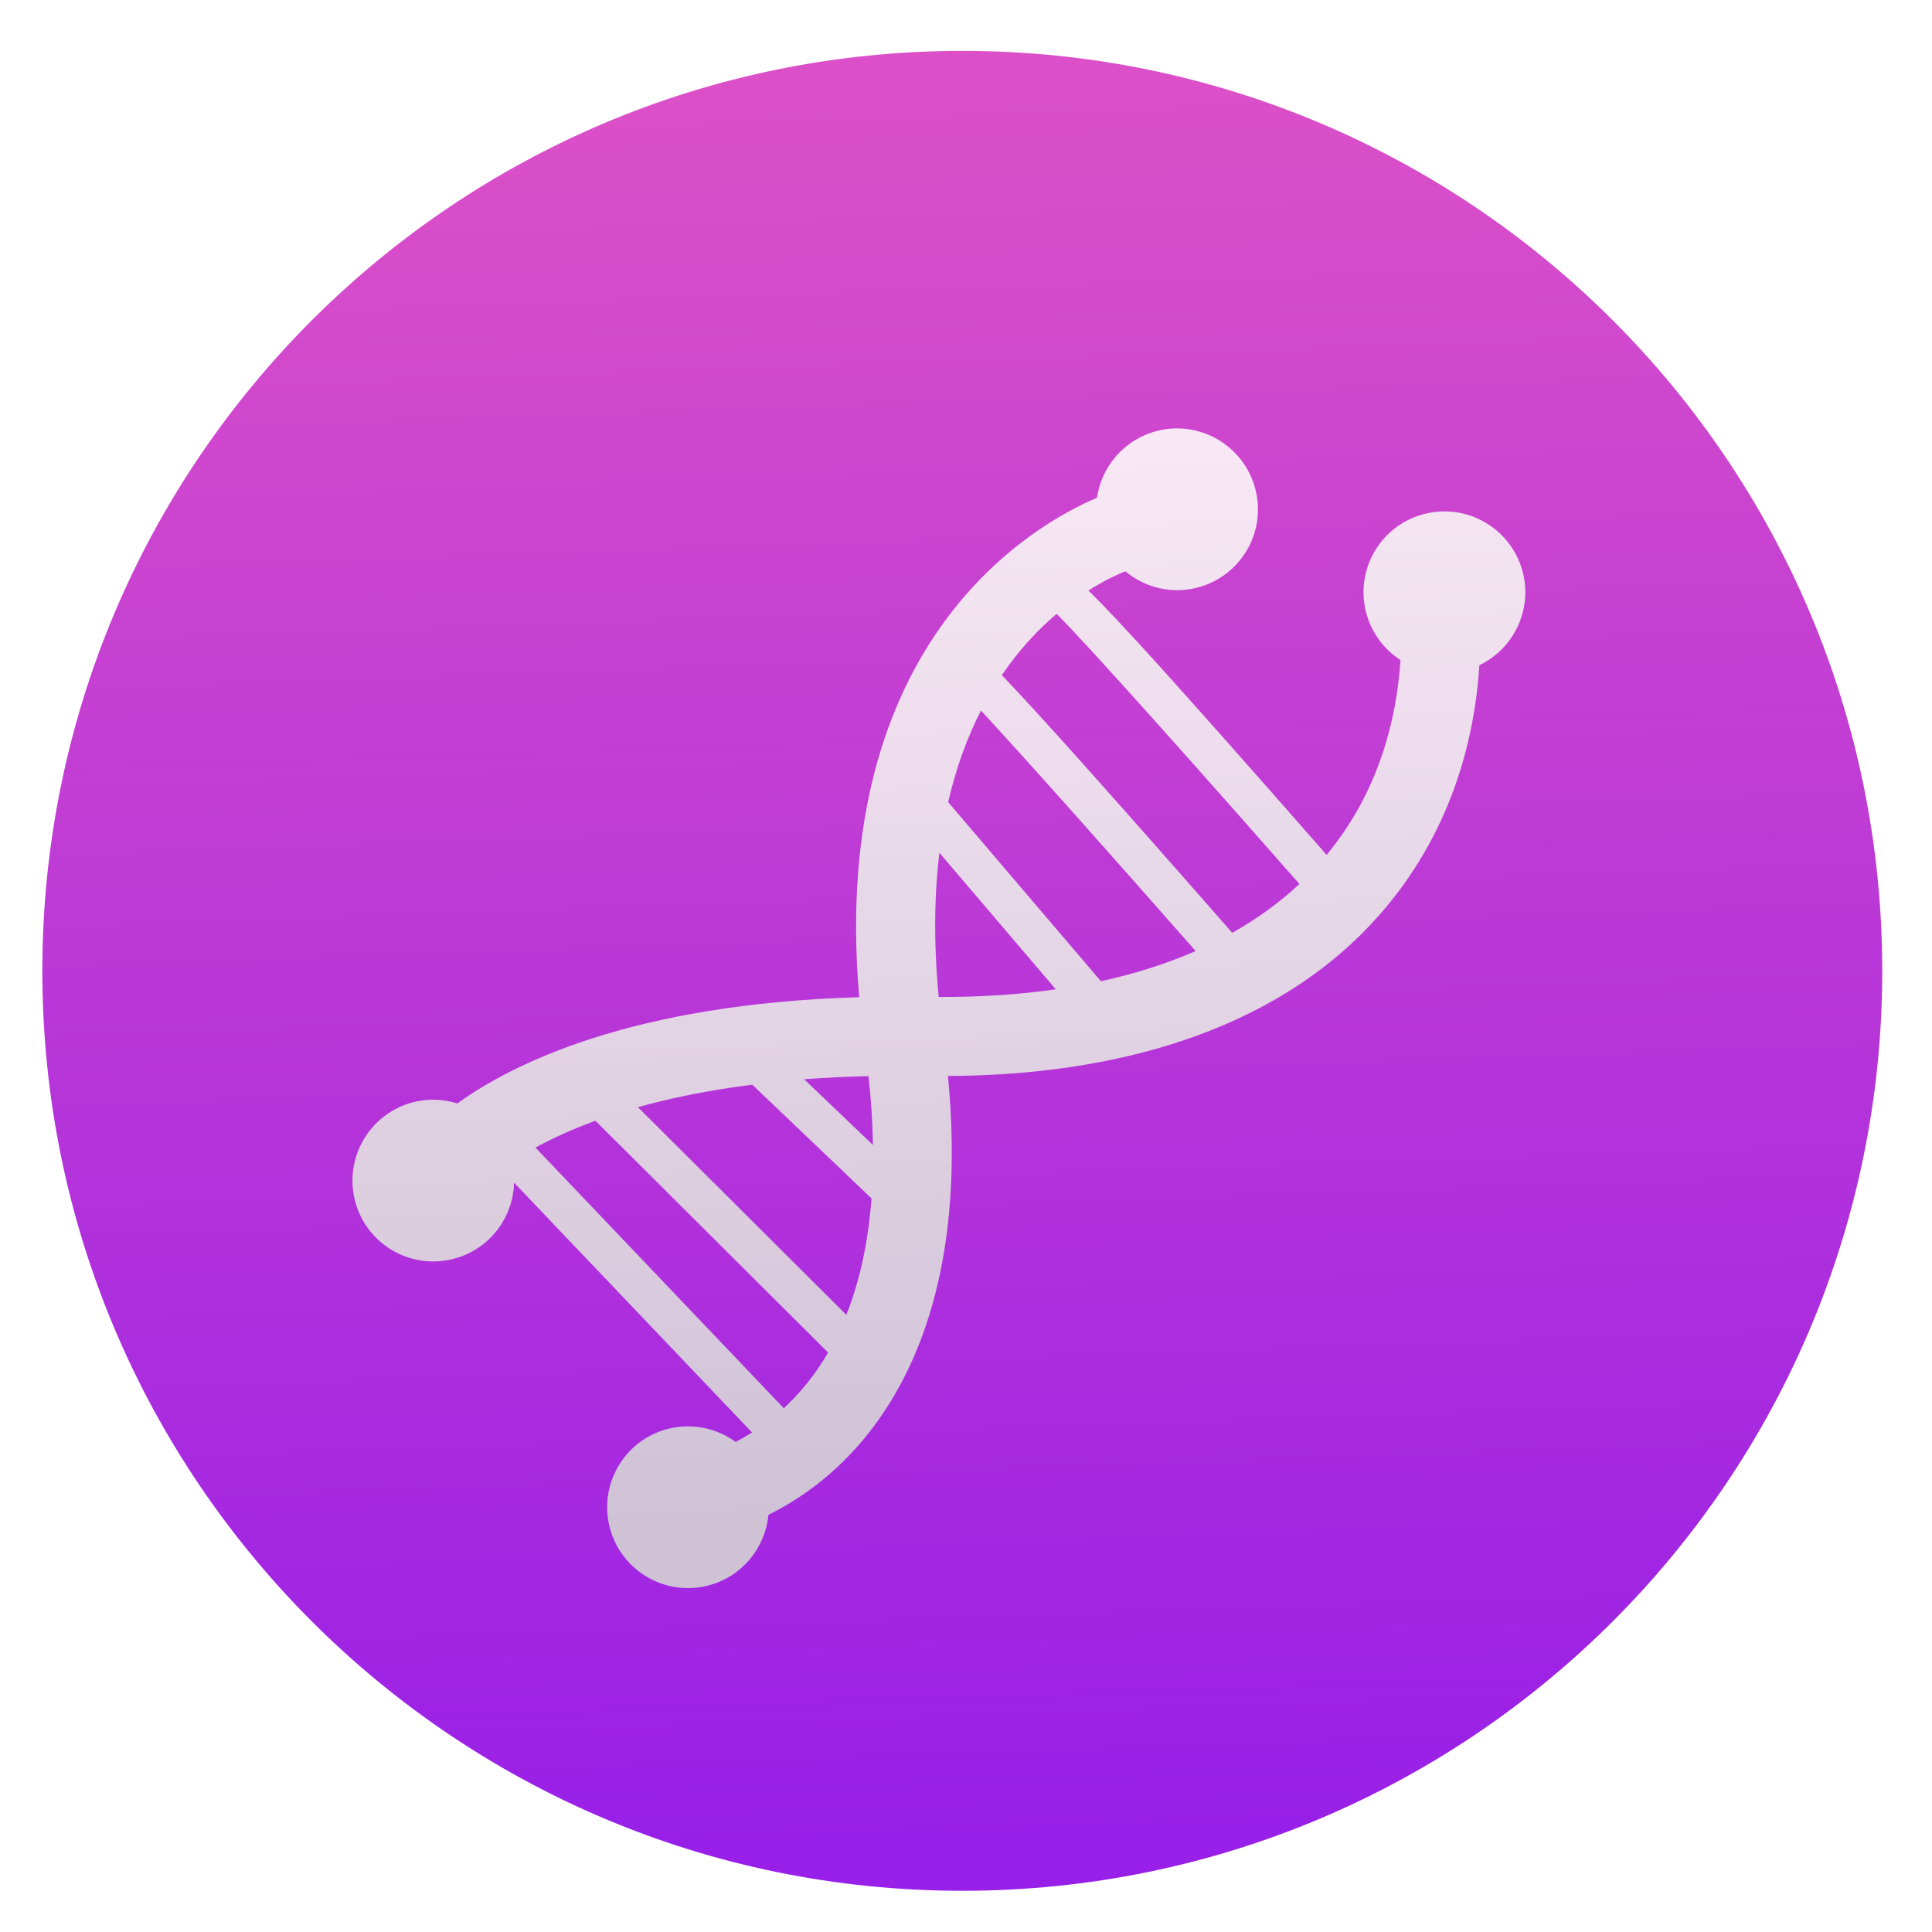
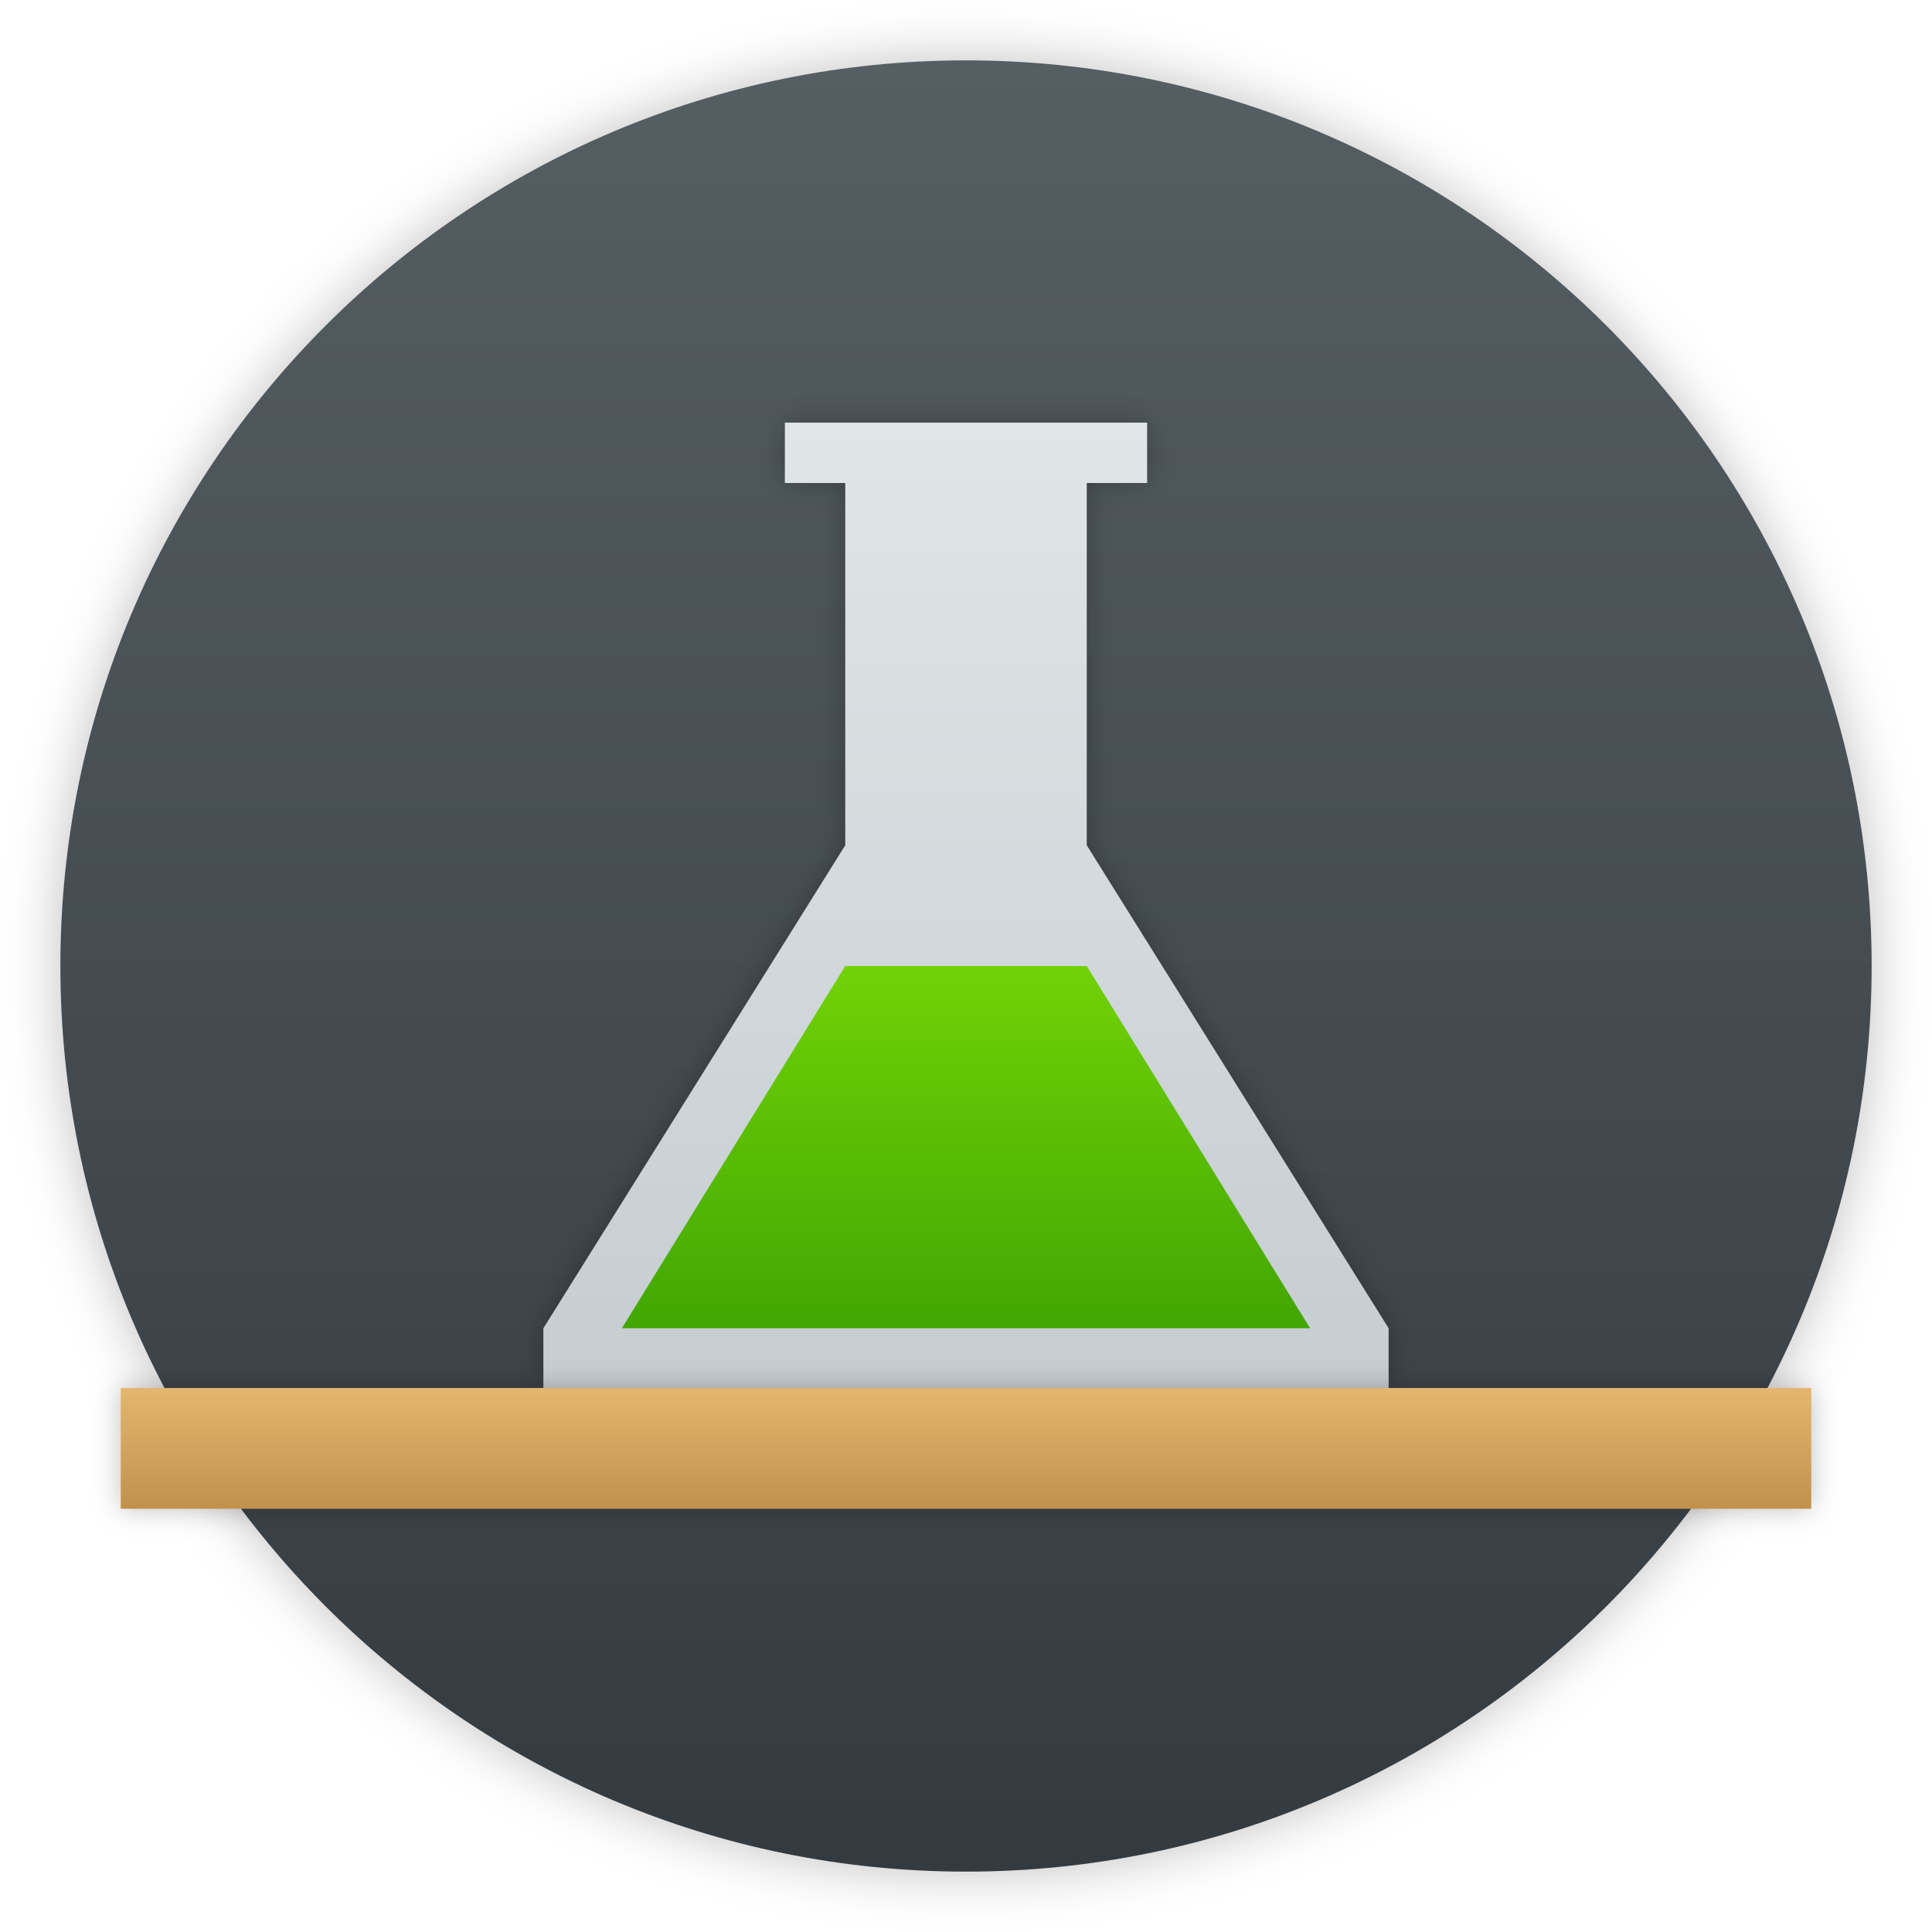
- <svg xmlns="http://www.w3.org/2000/svg" clip-rule="evenodd" fill-rule="evenodd" stroke-linejoin="round" stroke-miterlimit="2" viewBox="0 0 48 48">
-   <linearGradient id="a" x2="1" gradientTransform="matrix(-1.55353 -43.4993 43.4993 -1.55353 28.5862 45.6677)" gradientUnits="userSpaceOnUse">
-     <stop stop-color="#981fe7" offset="0" />
-     <stop stop-color="#db50c8" offset="1" />
-   </linearGradient>
-   <linearGradient id="b" x2="1" gradientTransform="matrix(-1.31045 -26.209 26.209 -1.31045 25.4257 37.6984)" gradientUnits="userSpaceOnUse">
-     <stop stop-color="#d3d3d3" stop-opacity=".9" offset="0" />
-     <stop stop-color="#fcf9f9" stop-opacity=".9" offset="1" />
-   </linearGradient>
-   <circle cx="23.908" cy="24.12" r="22.856" fill="url(#a)" />
-   <path d="m37.829 14.203c-.284-1.073-1.381-1.713-2.454-1.431-1.074.282-1.714 1.38-1.432 2.454.133.503.446.91.852 1.173-.097 1.475-.537 3.271-1.835 4.841-3.659-4.174-5.204-5.878-5.92-6.568.382-.242.705-.393.918-.478.483.402 1.145.575 1.8.402 1.071-.282 1.713-1.381 1.429-2.453-.284-1.073-1.383-1.715-2.454-1.433-.805.212-1.366.882-1.479 1.656-1.513.643-6.677 3.501-5.907 12.409-5.657.165-8.631 1.662-9.984 2.64-.348-.11-.729-.127-1.109-.028-1.072.285-1.713 1.382-1.431 2.456.283 1.074 1.381 1.715 2.454 1.43.884-.232 1.474-1.021 1.495-1.89l5.913 6.207c-.139.086-.275.165-.407.235-.472-.344-1.087-.48-1.696-.323-1.072.283-1.714 1.382-1.431 2.456.283 1.073 1.381 1.715 2.454 1.431.837-.22 1.408-.938 1.487-1.753 2.766-1.374 5.057-4.749 4.459-10.904 1.776-.008 3.412-.208 4.882-.595 2.198-.578 4.025-1.567 5.409-2.95 1.746-1.746 2.743-4.033 2.913-6.661.852-.409 1.324-1.376 1.074-2.323zm-18.356 20.784-6.17-6.476c.396-.215.886-.445 1.491-.666l5.78 5.759c-.331.569-.71 1.022-1.101 1.383zm1.554-2.32-5.178-5.159c.796-.223 1.738-.421 2.842-.559l2.962 2.826c-.087 1.152-.313 2.105-.626 2.892zm-1.049-5.853c.504-.039 1.037-.065 1.6-.078.067.608.101 1.177.11 1.71zm3.344-2.045c-.129-1.352-.109-2.541.017-3.582l2.892 3.392c-.91.131-1.882.195-2.909.19zm4.03-.39-3.795-4.45c.203-.88.485-1.632.815-2.276 1.232 1.332 3.522 3.914 5.334 5.976-.72.314-1.507.564-2.354.75zm3.263-1.203c-3.212-3.664-4.851-5.492-5.725-6.402.437-.642.911-1.142 1.362-1.523.774.765 3.777 4.146 6.032 6.711-.489.459-1.049.864-1.669 1.214z" fill="url(#b)" fill-rule="nonzero" />
+ <svg xmlns="http://www.w3.org/2000/svg" width="32" height="32" version="1.1" viewBox="0 0 32 32">
+   <defs>
+     <linearGradient id="c" x2="0" y1="541.04" y2="538.61" gradientTransform="translate(8e-6 -.007763)" gradientUnits="userSpaceOnUse">
+       <stop stop-color="#bd8d48" offset="0" />
+       <stop stop-color="#e8b971" offset="1" />
+     </linearGradient>
+     <linearGradient id="d" x2="0" y1="545.8" y2="517.8" gradientTransform="matrix(1.0714 0 0 1.0714 -28.613 -37.979)" gradientUnits="userSpaceOnUse">
+       <stop stop-color="#343b40" offset="0" />
+       <stop stop-color="#555e63" offset="1" />
+     </linearGradient>
+     <linearGradient id="b" x2="0" y1="538.8" y2="522.8" gradientUnits="userSpaceOnUse">
+       <stop stop-color="#c6cdd1" offset="0" />
+       <stop stop-color="#e0e5e7" offset="1" />
+     </linearGradient>
+     <linearGradient id="a" x2="0" y1="22" y2="15" gradientUnits="userSpaceOnUse">
+       <stop stop-color="#42a603" offset="0" />
+       <stop stop-color="#78da06" offset="1" />
+     </linearGradient>
+     <filter id="g" x="-.036" y="-.036" width="1.072" height="1.072" color-interpolation-filters="sRGB">
+       <feGaussianBlur stdDeviation="0.45" />
+     </filter>
+     <filter id="f" x="-.039" y="-.034" width="1.077" height="1.067" color-interpolation-filters="sRGB">
+       <feGaussianBlur stdDeviation="0.225" />
+     </filter>
+     <filter id="e" x="-.019" y="-.27" width="1.039" height="1.54" color-interpolation-filters="sRGB">
+       <feGaussianBlur stdDeviation="0.225" />
+     </filter>
+   </defs>
+   <g transform="translate(-384.57 -515.8)">
+     <circle cx="400.57" cy="531.8" r="15" filter="url(#g)" opacity=".25" stroke-width="4" />
+     <circle cx="400.57" cy="531.8" r="15" fill="url(#d)" stroke-width="4" />
+     <path d="m393.57 537.8v1h14v-1l-5-8v-6h1v-1h-6v1h1v6z" fill-rule="evenodd" filter="url(#f)" opacity=".25" />
+     <path d="m393.57 537.8v1h14v-1l-5-8v-6h1v-1h-6v1h1v6z" fill="url(#b)" fill-rule="evenodd" />
+     <rect x="386.57" y="538.79" width="28" height="2" color="#000000" color-rendering="auto" filter="url(#e)" image-rendering="auto" opacity=".25" shape-rendering="auto" />
+     <rect x="386.57" y="538.79" width="28" height="2" color="#000000" color-rendering="auto" fill="url(#c)" image-rendering="auto" shape-rendering="auto" />
+     <path transform="translate(384.57 515.8)" d="m14 16-3.7 6h5.7 5.7l-3.7-6h-2z" fill="url(#a)" fill-rule="evenodd" />
+   </g>
</svg>
